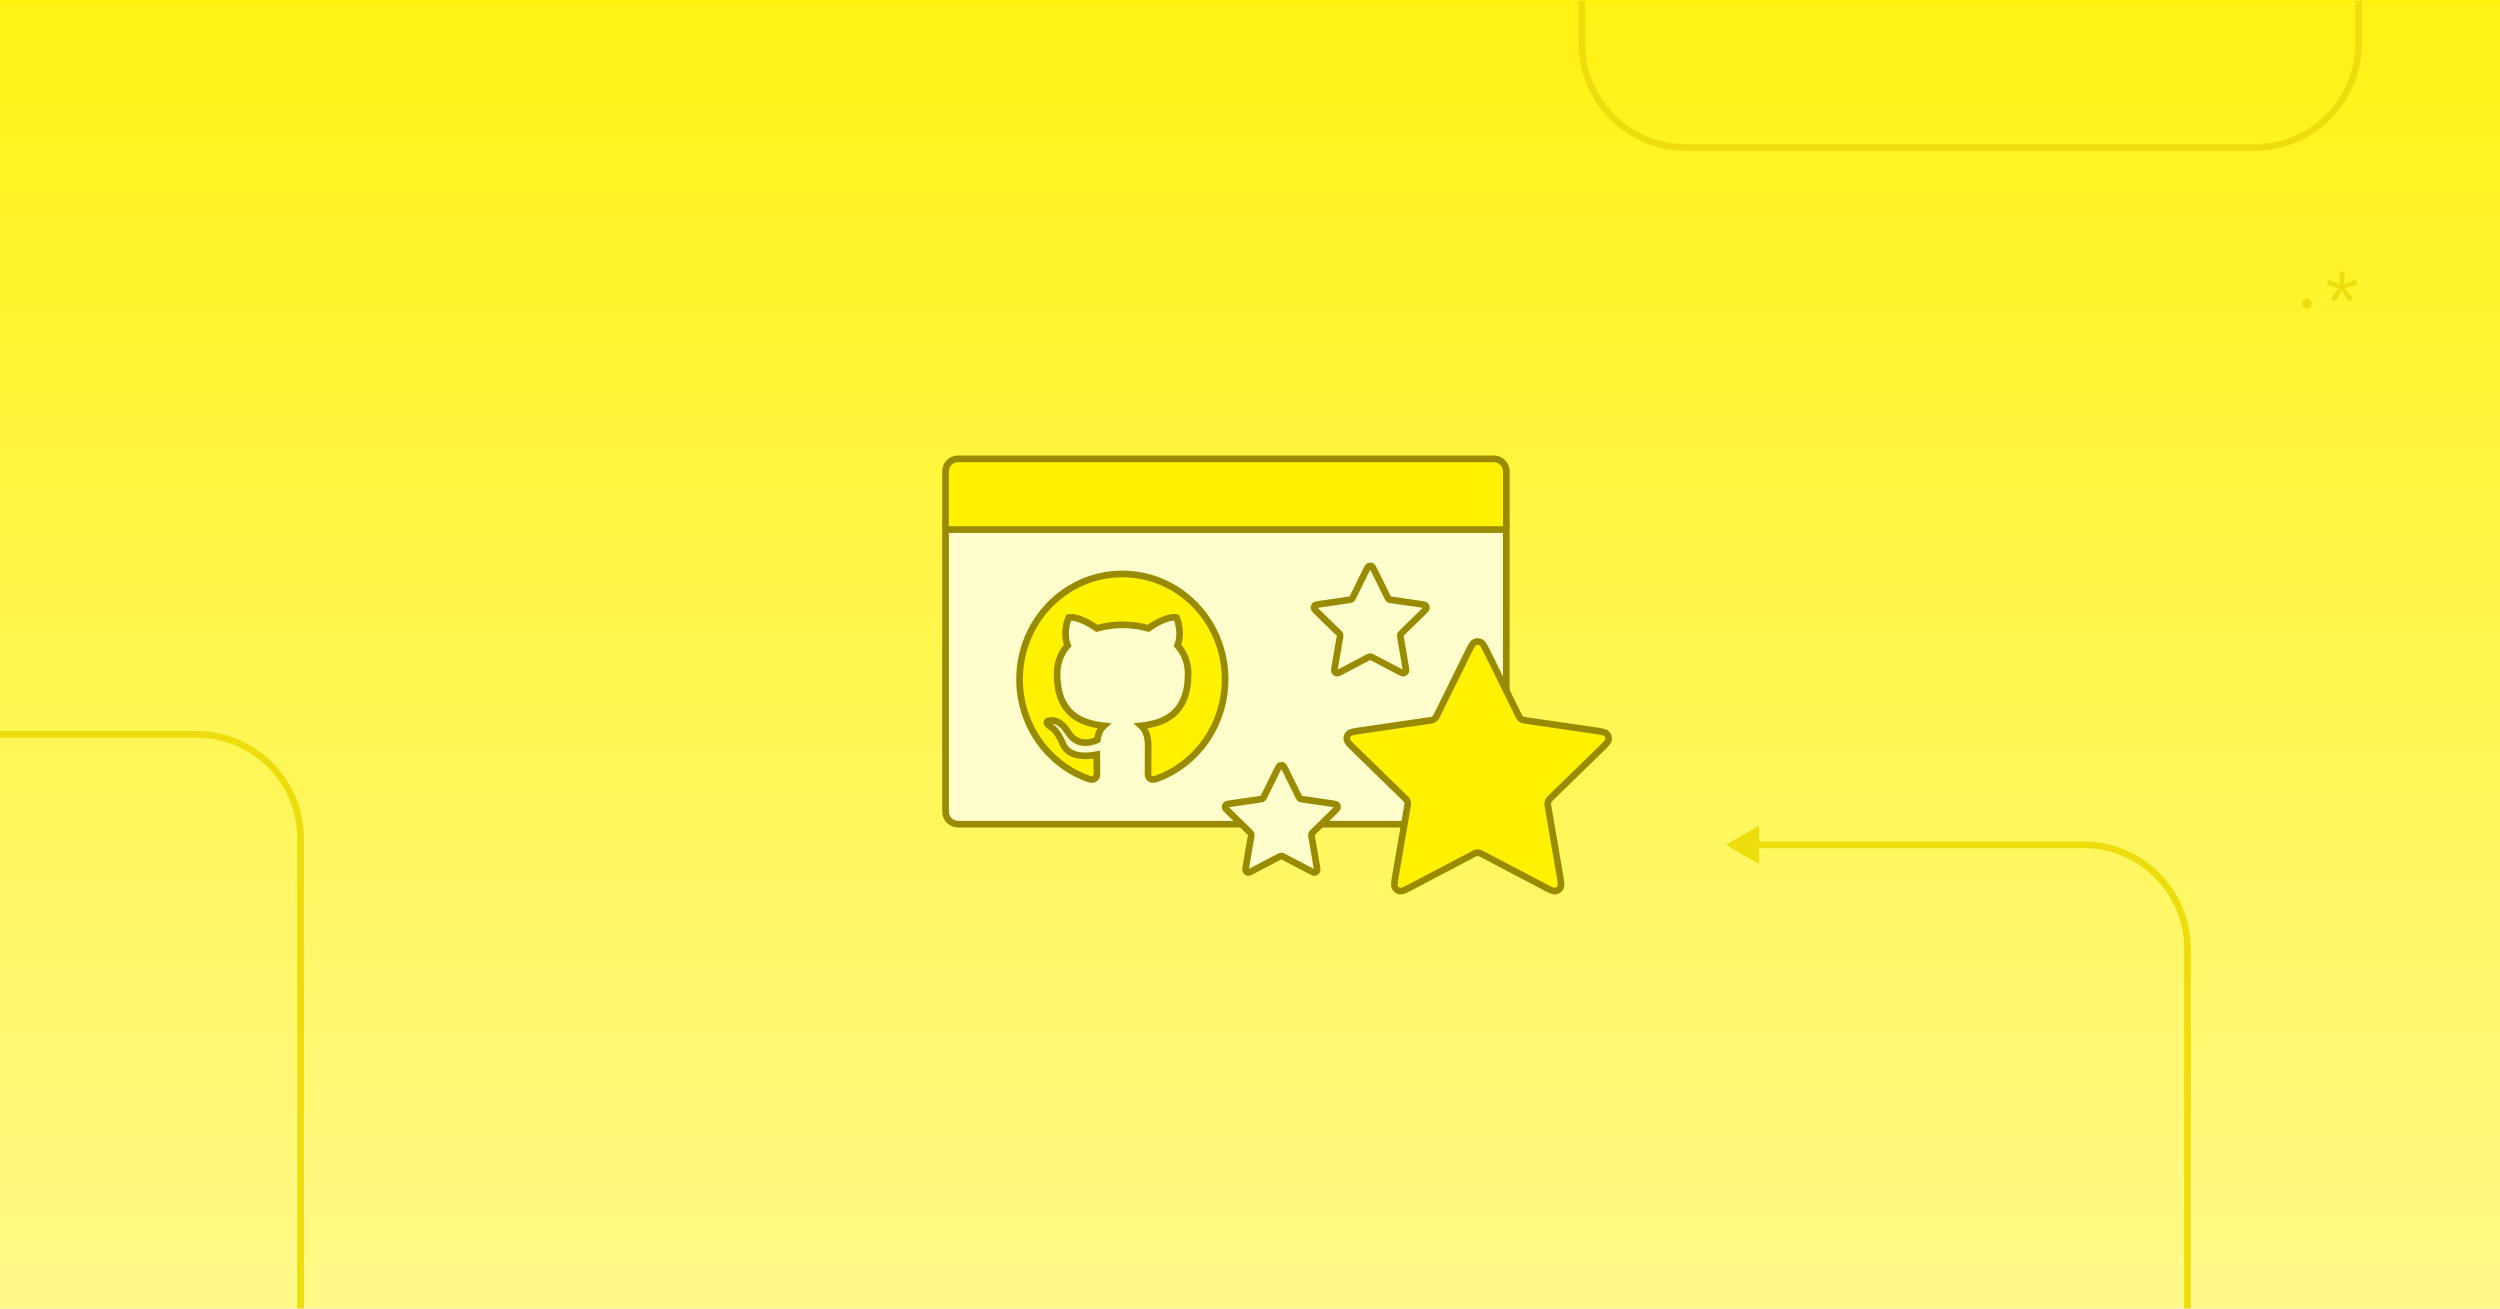
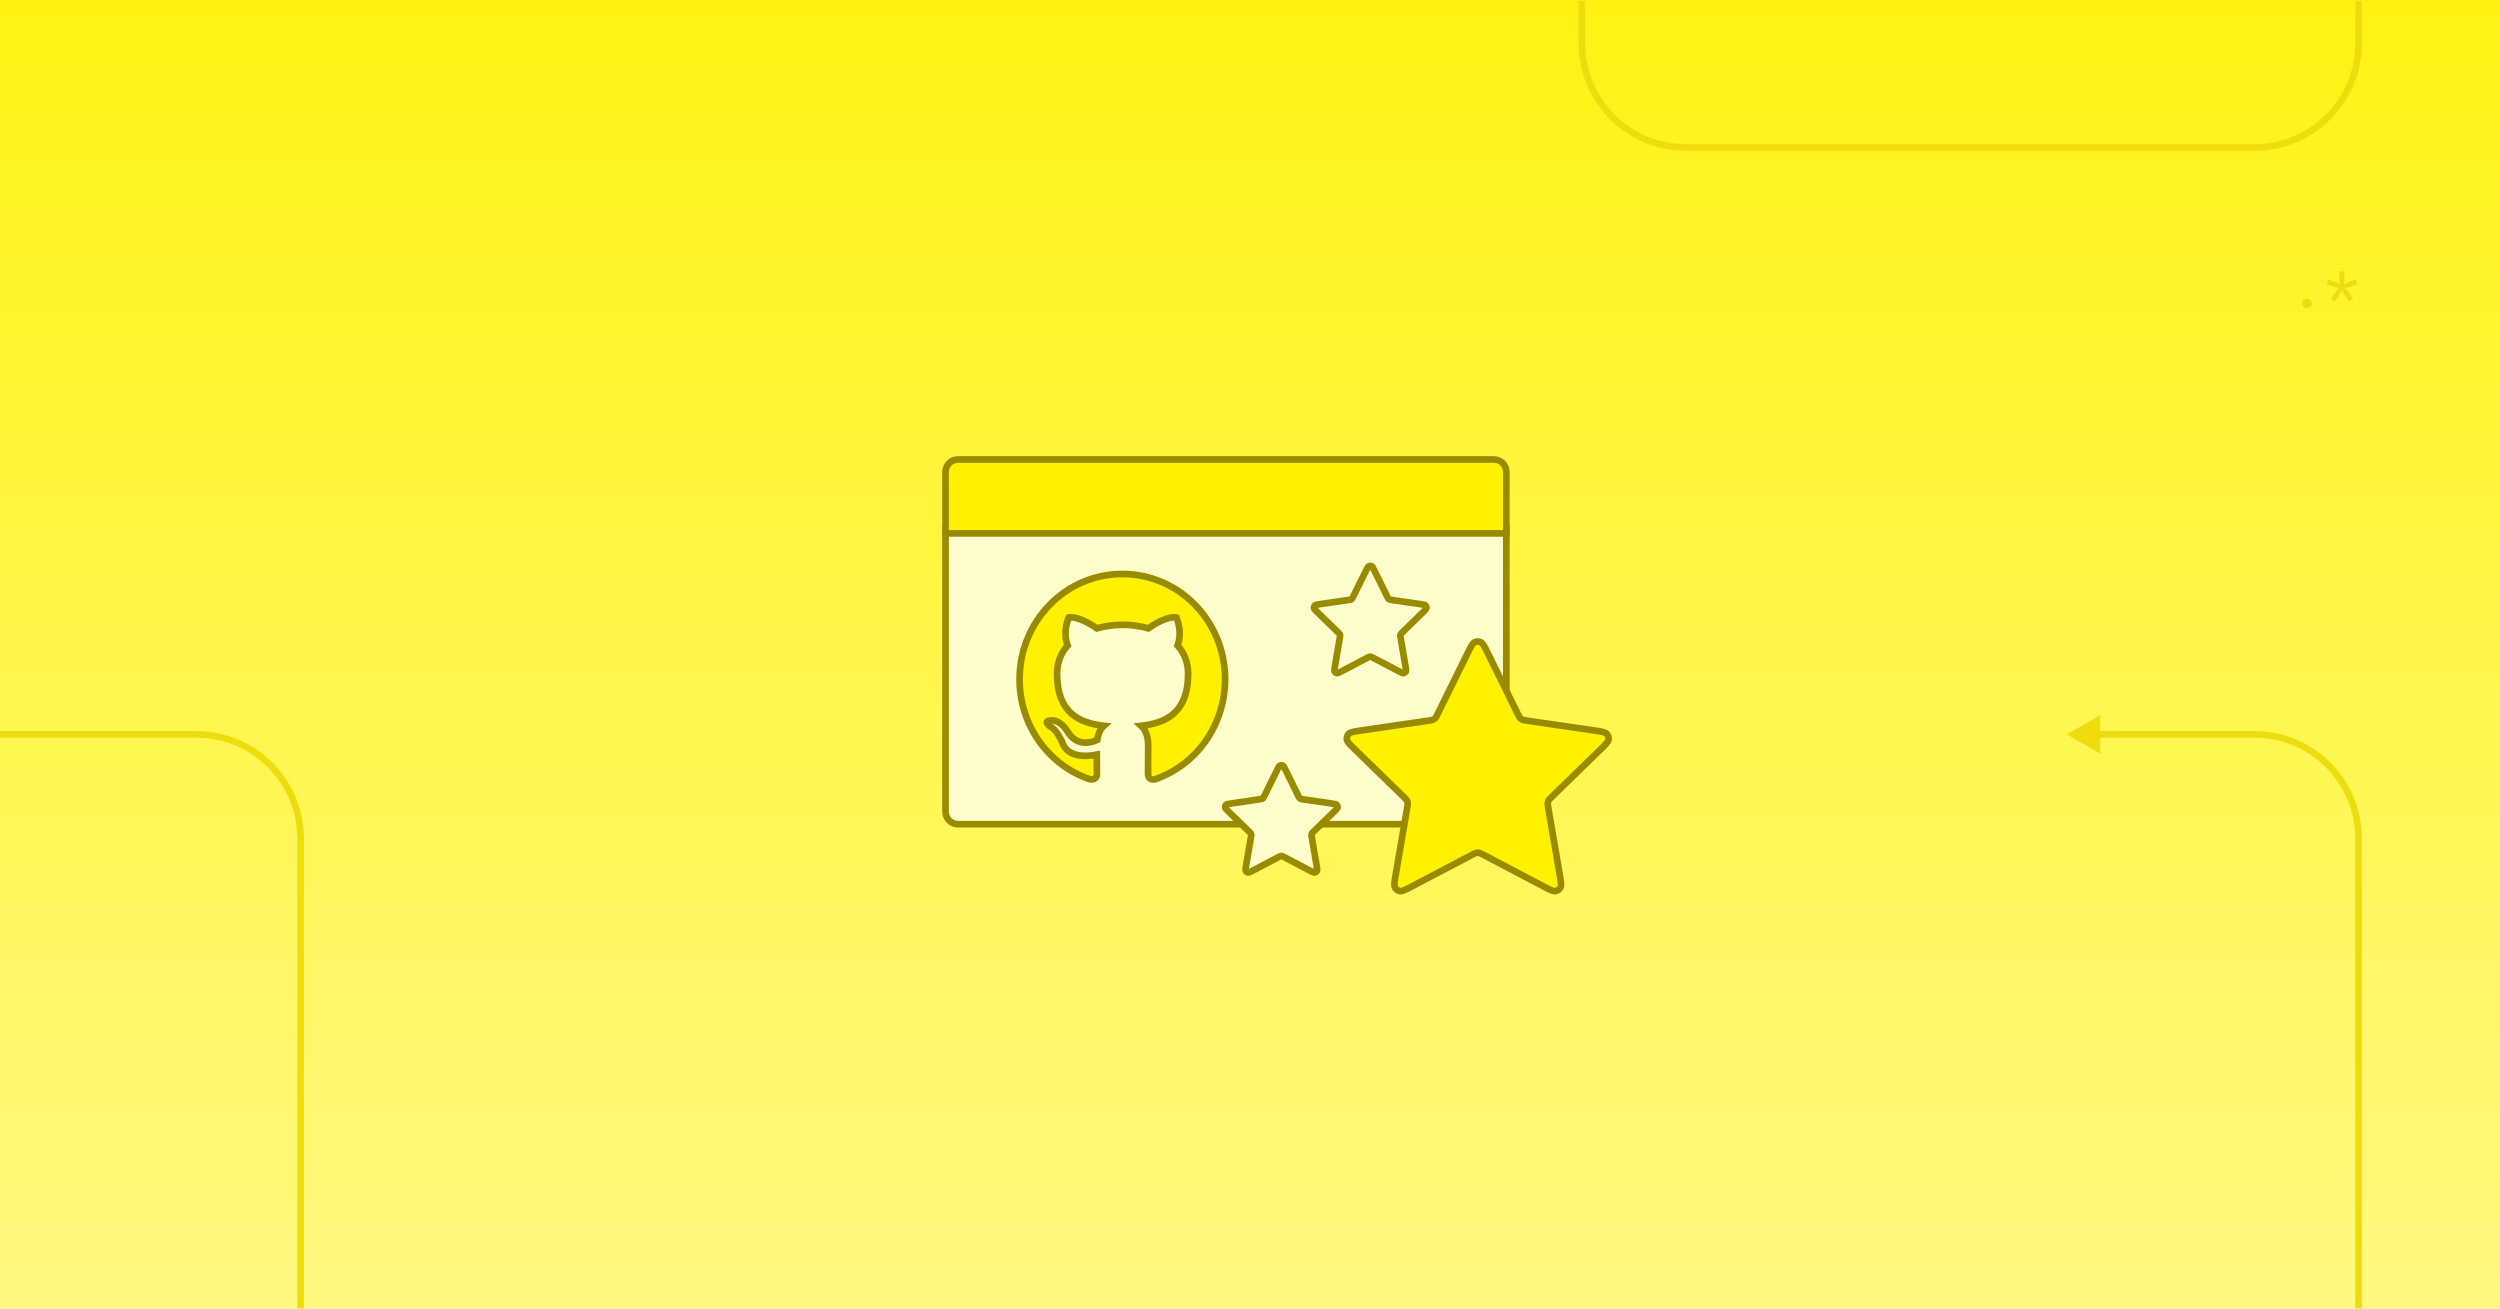
- <svg xmlns="http://www.w3.org/2000/svg" width="1200" height="628" fill="none" viewBox="0 0 1200 628">
-   <style id="thin-strokes">@media (min-width: 500px) { [stroke-width="3.2"] { stroke-width: 2; } }</style>
-   <linearGradient id="a" x1="589" x2="586.026" y1="-32.315" y2="764.571" gradientUnits="userSpaceOnUse">
-     <stop offset="0" stop-color="#fdef00" />
-     <stop offset=".939" stop-color="#fffaa3" />
-   </linearGradient>
-   <linearGradient id="b" x1="587" x2="587" y1="-103.981" y2="767.01" gradientUnits="userSpaceOnUse">
-     <stop offset="0" stop-color="#fff100" />
-     <stop offset=".939" stop-color="#fffa99" />
-   </linearGradient>
-   <clipPath id="c">
-     <path d="m0 0h1200v628h-1200z" />
-   </clipPath>
-   <clipPath id="d">
-     <path d="m0 .5h1200v630h-1200z" />
-   </clipPath>
-   <g clip-path="url(#c)">
-     <path fill="url(#a)" d="m0 0h1200v628h-1200z" />
-     <g clip-path="url(#d)">
-       <path fill="url(#b)" d="m0 0h1200v630h-1200z" transform="translate(0 .5)" />
-       <path fill="#eddd0c" d="m1048.4 715.565v1.6h3.2v-1.6h-1.6zm-220.012-310.065 16 9.238v-18.476zm221.612 50h-1.6zm0 260.065h1.6v-260.065h-1.6-1.6v260.065zm-50-310.065v-1.6h-157.212v1.6 1.6h157.212zm50 50h1.6c0-28.498-23.1-51.6-51.6-51.6v1.6 1.6c26.73 0 48.4 21.67 48.4 48.4z" />
-       <path stroke="#eddd0c" stroke-linejoin="round" stroke-width="3.2" d="m759.298-47.042v67.836c0 27.614 22.386 50 50 50h272.822c27.62 0 50-22.386 50-50v-67.837" />
-       <path stroke="#eddd0c" stroke-linejoin="round" stroke-width="3.2" d="m-39.606 352.5h133.889c27.614 0 50 22.386 50 50v262.5" />
-       <path fill="#eddd0c" d="m1107.32 147.936c-.69 0-1.25-.205-1.68-.616-.41-.41-.61-.942-.61-1.596 0-.69.2-1.25.61-1.68.43-.429.99-.644 1.68-.644.7 0 1.25.215 1.66.644.43.43.64.99.64 1.68 0 .654-.21 1.186-.64 1.596-.41.411-.96.616-1.66.616zm13.35-3.164-1.93-1.372 1.82-2.604c.24-.336.57-.746.98-1.232.43-.485.83-.914 1.2-1.288-.52-.074-1.07-.186-1.65-.336-.58-.149-1.04-.289-1.37-.42l-3-1.12.79-2.212 3.02 1.12c.32.112.74.29 1.26.532.52.243 1 .495 1.43.756-.1-.485-.17-.98-.23-1.484-.03-.522-.05-.961-.05-1.316v-3.5h2.35v3.5c0 .355-.03.794-.08 1.316-.06.504-.13.999-.23 1.484.45-.261.93-.513 1.43-.756.52-.242.95-.42 1.29-.532l3.02-1.12.79 2.212-3 1.12c-.34.131-.79.271-1.37.42-.58.15-1.13.262-1.65.336.37.374.77.812 1.2 1.316.43.486.76.887.98 1.204l1.82 2.604-1.93 1.372-1.82-2.632c-.23-.317-.5-.756-.81-1.316-.32-.56-.59-1.082-.82-1.568-.22.486-.49 1.008-.81 1.568-.32.542-.59.98-.81 1.316z" />
+ <svg xmlns="http://www.w3.org/2000/svg" width="1200" height="628" viewBox="0 0 1200 628" fill="none">
+   <g clip-path="url(#clip0_16964_40057)">
+     <rect width="1200" height="628" fill="url(#paint0_linear_16964_40057)" />
+     <g clip-path="url(#clip1_16964_40057)">
+       <rect width="1200" height="630" transform="translate(0 0.5)" fill="url(#paint1_linear_16964_40057)" />
+       <path d="M759.298 -47.043L759.298 20.793C759.298 48.407 781.684 70.793 809.298 70.793L1082.12 70.793C1109.74 70.793 1132.12 48.407 1132.12 20.793L1132.12 -47.044" stroke-width="3.2" stroke-linejoin="round" stroke="#EDDD0C" />
+       <path d="M-39.606 352.5L94.283 352.5C121.897 352.5 144.283 374.886 144.283 402.5L144.283 665" stroke-width="3.2" stroke-linejoin="round" stroke="#EDDD0C" />
+       <path d="M1107.33 147.935C1106.64 147.935 1106.08 147.73 1105.65 147.319C1105.24 146.909 1105.03 146.377 1105.03 145.723C1105.03 145.033 1105.24 144.473 1105.65 144.043C1106.08 143.614 1106.64 143.399 1107.33 143.399C1108.02 143.399 1108.57 143.614 1108.98 144.043C1109.41 144.473 1109.62 145.033 1109.62 145.723C1109.62 146.377 1109.41 146.909 1108.98 147.319C1108.57 147.73 1108.02 147.935 1107.33 147.935ZM1120.67 144.771L1118.74 143.399L1120.56 140.795C1120.8 140.459 1121.13 140.049 1121.54 139.563C1121.97 139.078 1122.37 138.649 1122.74 138.275C1122.22 138.201 1121.67 138.089 1121.09 137.939C1120.51 137.79 1120.05 137.65 1119.72 137.519L1116.72 136.399L1117.51 134.187L1120.53 135.307C1120.85 135.419 1121.27 135.597 1121.79 135.839C1122.31 136.082 1122.79 136.334 1123.22 136.595C1123.13 136.11 1123.05 135.615 1122.99 135.111C1122.96 134.589 1122.94 134.15 1122.94 133.795V130.295H1125.29V133.795C1125.29 134.15 1125.26 134.589 1125.21 135.111C1125.15 135.615 1125.08 136.11 1124.98 136.595C1125.43 136.334 1125.91 136.082 1126.41 135.839C1126.93 135.597 1127.36 135.419 1127.7 135.307L1130.72 134.187L1131.51 136.399L1128.51 137.519C1128.17 137.65 1127.72 137.79 1127.14 137.939C1126.56 138.089 1126.01 138.201 1125.49 138.275C1125.86 138.649 1126.26 139.087 1126.69 139.591C1127.12 140.077 1127.45 140.478 1127.67 140.795L1129.49 143.399L1127.56 144.771L1125.74 142.139C1125.51 141.822 1125.24 141.383 1124.93 140.823C1124.61 140.263 1124.34 139.741 1124.11 139.255C1123.89 139.741 1123.62 140.263 1123.3 140.823C1122.99 141.365 1122.71 141.803 1122.49 142.139L1120.67 144.771Z" fill="#EDDD0C" />
+       <path d="M1132.12 402.5L1130.52 402.5V402.5L1132.12 402.5ZM1082.12 352.5L1082.12 354.1V354.1L1082.12 352.5ZM1132.12 795.355L1133.72 795.355L1133.72 402.5L1132.12 402.5L1130.52 402.5L1130.52 795.355L1132.12 795.355ZM1082.12 352.5L1082.12 350.9L1006.47 350.9L1006.47 352.5L1006.47 354.1L1082.12 354.1L1082.12 352.5ZM1132.12 402.5L1133.72 402.5C1133.72 374.002 1110.62 350.9 1082.12 350.9L1082.12 352.5L1082.12 354.1C1108.85 354.1 1130.52 375.769 1130.52 402.5L1132.12 402.5ZM992.073 352.5L1008.07 361.737L1008.07 343.262L992.073 352.5Z" fill="#EDDD0C" />
    </g>
-     <path fill="#fffdcc" stroke="#998b00" stroke-miterlimit="10" stroke-width="3.2" d="m453.859 389.603v-135.863h269.175v135.863c0 3.313-2.686 6-6 6h-235.287-21.888c-3.313 0-6-2.687-6-6z" />
-     <path fill="#fff100" d="m717.034 220.254c3.314 0 6 2.686 6 6v25.95c0 1.105-.895 2-2 2h-265.175c-1.104 0-2-.895-2-2v-25.95c0-3.314 2.687-6 6-6z" />
-     <path fill="#998b00" d="m453.859 226.254h-1.6zm6-6v-1.6zm257.175 0v1.6c2.43 0 4.4 1.97 4.4 4.4h1.6 1.6c0-4.197-3.402-7.6-7.6-7.6zm6 6h-1.6v25.95h1.6 1.6v-25.95zm-2 27.95v-1.6h-265.175v1.6 1.6h265.175zm-267.175-2h1.6v-25.95h-1.6-1.6v25.95zm0-25.95h1.6c0-2.43 1.97-4.4 4.4-4.4v-1.6-1.6c-4.197 0-7.6 3.403-7.6 7.6zm6-6v1.6h257.175v-1.6-1.6h-257.175zm-4 33.95v-1.6c-.221 0-.4-.179-.4-.4h-1.6-1.6c0 1.988 1.612 3.6 3.6 3.6zm267.175-2h-1.6c0 .221-.179.4-.4.4v1.6 1.6c1.988 0 3.6-1.612 3.6-3.6z" />
-     <g stroke="#998b00" stroke-miterlimit="10" stroke-width="3.2">
-       <path fill="#fff100" d="m704.521 313.421c1.537-3.113 2.305-4.67 3.348-5.167.907-.432 1.962-.432 2.869 0 1.043.497 1.811 2.054 3.348 5.167l14.578 29.533c.453.919.68 1.378 1.012 1.735.293.316.645.572 1.036.754.442.205.949.279 1.963.428l32.608 4.766c3.434.502 5.151.753 5.946 1.591.691.73 1.016 1.733.884 2.729-.151 1.146-1.394 2.356-3.88 4.778l-23.587 22.973c-.735.716-1.103 1.074-1.34 1.501-.21.377-.345.791-.397 1.22-.058.484.029.99.202 2.001l5.565 32.45c.587 3.422.881 5.133.329 6.149-.48.883-1.333 1.503-2.321 1.686-1.136.211-2.673-.597-5.747-2.214l-29.151-15.33c-.908-.478-1.363-.717-1.841-.81-.424-.083-.859-.083-1.283 0-.478.093-.933.332-1.841.81l-29.151 15.33c-3.074 1.617-4.611 2.425-5.747 2.214-.988-.183-1.841-.803-2.321-1.686-.552-1.016-.258-2.727.329-6.149l5.565-32.45c.173-1.011.26-1.517.202-2.001-.052-.429-.187-.843-.397-1.22-.237-.427-.605-.785-1.34-1.501l-23.587-22.973c-2.486-2.422-3.729-3.632-3.88-4.778-.132-.996.193-1.999.884-2.729.795-.838 2.512-1.089 5.946-1.591l32.608-4.766c1.014-.149 1.521-.223 1.963-.428.391-.182.743-.438 1.036-.754.332-.357.559-.816 1.012-1.735z" />
-       <path fill="#fffdcc" d="m612.991 369.676c.66-1.338.99-2.006 1.438-2.22.39-.186.843-.186 1.233 0 .448.214.778.882 1.439 2.22l6.263 12.69c.195.395.293.592.435.745.126.136.278.246.446.324.189.088.407.12.843.184l14.011 2.048c1.476.216 2.213.323 2.555.684.297.313.437.744.38 1.172-.065.493-.599 1.013-1.667 2.053l-10.135 9.871c-.316.308-.474.462-.576.645-.09.162-.148.34-.17.524-.026.208.012.426.086.861l2.392 13.942c.252 1.471.378 2.206.141 2.643-.206.379-.573.646-.998.724-.488.091-1.148-.256-2.469-.951l-12.526-6.587c-.39-.205-.585-.308-.791-.348-.182-.036-.369-.036-.551 0-.206.04-.401.143-.791.348l-12.526 6.587c-1.321.695-1.981 1.042-2.469.951-.425-.078-.791-.345-.998-.724-.237-.437-.11-1.172.142-2.643l2.391-13.942c.075-.435.112-.653.087-.861-.023-.184-.081-.362-.171-.524-.102-.183-.26-.337-.576-.645l-10.134-9.871c-1.069-1.04-1.603-1.56-1.668-2.053-.056-.428.083-.859.38-1.172.342-.361 1.08-.468 2.555-.684l14.011-2.048c.436-.064.654-.096.844-.184.168-.078.319-.188.445-.324.142-.153.24-.35.435-.745z" />
-       <path fill="#fffdcc" d="m655.647 273.988c.66-1.337.99-2.006 1.438-2.22.39-.186.843-.186 1.233 0 .448.214.779.883 1.439 2.22l6.264 12.69c.195.395.292.593.434.746.127.136.278.246.446.324.19.088.407.12.843.183l14.011 2.048c1.476.216 2.214.324 2.555.684.297.314.437.745.38 1.173-.065.492-.599 1.012-1.667 2.053l-10.135 9.871c-.316.308-.474.462-.576.645-.09.162-.148.34-.17.524-.025.208.012.425.086.86l2.392 13.943c.252 1.47.378 2.206.141 2.642-.206.38-.573.646-.997.725-.489.09-1.149-.257-2.47-.951l-12.525-6.588c-.391-.205-.586-.308-.791-.348-.182-.036-.37-.036-.552 0-.205.04-.4.143-.791.348l-12.526 6.588c-1.32.694-1.981 1.041-2.469.951-.425-.079-.791-.345-.997-.725-.237-.436-.111-1.172.141-2.642l2.391-13.943c.075-.435.112-.652.087-.86-.022-.184-.08-.362-.171-.524-.101-.183-.259-.337-.575-.645l-10.135-9.871c-1.068-1.041-1.602-1.561-1.667-2.053-.057-.428.083-.859.38-1.173.341-.36 1.079-.468 2.554-.684l14.012-2.048c.435-.063.653-.095.843-.183.168-.078.319-.188.445-.324.143-.153.24-.351.435-.746z" />
-     </g>
-     <path fill="#fff100" d="m538.723 275.504c-27.254 0-49.328 22.632-49.328 50.574-.009 10.617 3.244 20.968 9.298 29.581 6.054 8.614 14.601 15.053 24.427 18.404 2.467.44 3.394-1.077 3.394-2.407 0-1.199-.064-5.179-.064-9.417-12.391 2.342-15.598-3.095-16.584-5.942-.558-1.457-2.96-5.943-5.056-7.147-1.727-.945-4.193-3.287-.065-3.348 3.887-.065 6.66 3.667 7.587 5.184 4.44 7.647 11.528 5.498 14.364 4.173.434-3.288 1.727-5.498 3.148-6.762-10.976-1.265-22.445-5.629-22.445-24.974 0-5.502 1.909-10.049 5.056-13.589-.493-1.265-2.219-6.448.494-13.402 0 0 4.128-1.331 13.565 5.178 4.016-1.139 8.165-1.713 12.332-1.704 4.193 0 8.386.567 12.332 1.704 9.436-6.574 13.565-5.178 13.565-5.178 2.713 6.954.987 12.137.493 13.402 3.143 3.54 5.056 8.026 5.056 13.589 0 19.411-11.527 23.709-22.503 24.974 1.786 1.578 3.33 4.612 3.33 9.356 0 6.762-.064 12.199-.064 13.908 0 1.325.927 2.903 3.393 2.397 9.79-3.393 18.295-9.846 24.322-18.452 6.026-8.607 9.27-18.933 9.276-29.528 0-27.942-22.075-50.574-49.328-50.574" />
-     <path stroke="#998b00" stroke-linecap="round" stroke-miterlimit="10" stroke-width="3.2" d="m538.723 275.504c-27.254 0-49.328 22.632-49.328 50.574-.009 10.617 3.244 20.968 9.298 29.581 6.054 8.614 14.601 15.053 24.427 18.404 2.467.44 3.394-1.077 3.394-2.407 0-1.199-.064-5.179-.064-9.417-12.391 2.342-15.598-3.095-16.584-5.942-.558-1.457-2.96-5.943-5.056-7.147-1.727-.945-4.193-3.287-.065-3.348 3.887-.065 6.66 3.667 7.587 5.184 4.44 7.647 11.528 5.498 14.364 4.173.434-3.288 1.727-5.498 3.148-6.762-10.976-1.265-22.445-5.629-22.445-24.974 0-5.502 1.909-10.049 5.056-13.589-.493-1.265-2.219-6.448.494-13.402 0 0 4.128-1.331 13.565 5.178 4.016-1.139 8.165-1.713 12.332-1.704 4.193 0 8.386.567 12.332 1.704 9.436-6.574 13.565-5.178 13.565-5.178 2.713 6.954.987 12.137.493 13.402 3.143 3.54 5.056 8.026 5.056 13.589 0 19.411-11.527 23.709-22.503 24.974 1.786 1.578 3.33 4.612 3.33 9.356 0 6.762-.064 12.199-.064 13.908 0 1.325.927 2.903 3.393 2.397 9.79-3.393 18.295-9.846 24.322-18.452 6.026-8.607 9.27-18.933 9.276-29.528 0-27.942-22.075-50.574-49.328-50.574" />
+     <path d="M453.859 389.602V253.739H723.034V389.602C723.034 392.915 720.348 395.602 717.034 395.602H481.747H459.859C456.546 395.602 453.859 392.915 453.859 389.602Z" fill="#FFFDCC" stroke-width="3.2" stroke-miterlimit="10" stroke="#998B00" />
+     <path d="M704.521 313.421C706.058 310.308 706.826 308.751 707.869 308.254C708.776 307.822 709.831 307.822 710.738 308.254C711.781 308.751 712.549 310.308 714.086 313.421L728.664 342.954C729.117 343.873 729.344 344.332 729.676 344.689C729.969 345.005 730.321 345.261 730.712 345.443C731.154 345.648 731.661 345.722 732.675 345.871L765.283 350.637C768.717 351.139 770.434 351.39 771.229 352.228C771.92 352.958 772.245 353.961 772.113 354.957C771.962 356.103 770.719 357.313 768.233 359.735L744.646 382.708C743.911 383.424 743.543 383.782 743.306 384.209C743.096 384.586 742.961 385 742.909 385.429C742.851 385.913 742.938 386.419 743.111 387.43L748.676 419.88C749.263 423.302 749.557 425.013 749.005 426.029C748.525 426.912 747.672 427.532 746.684 427.715C745.548 427.926 744.011 427.118 740.937 425.501L711.786 410.171C710.878 409.693 710.423 409.454 709.945 409.361C709.521 409.278 709.086 409.278 708.662 409.361C708.184 409.454 707.729 409.693 706.821 410.171L677.67 425.501C674.596 427.118 673.059 427.926 671.923 427.715C670.935 427.532 670.082 426.912 669.602 426.029C669.05 425.013 669.344 423.302 669.931 419.88L675.496 387.43C675.669 386.419 675.756 385.913 675.698 385.429C675.646 385 675.511 384.586 675.301 384.209C675.064 383.782 674.696 383.424 673.961 382.708L650.374 359.735C647.888 357.313 646.645 356.103 646.494 354.957C646.362 353.961 646.687 352.958 647.378 352.228C648.173 351.39 649.89 351.139 653.324 350.637L685.932 345.871C686.946 345.722 687.453 345.648 687.895 345.443C688.286 345.261 688.638 345.005 688.931 344.689C689.263 344.332 689.49 343.873 689.943 342.954L704.521 313.421Z" fill="#FFF100" stroke-width="3.2" stroke-miterlimit="10" stroke="#998B00" />
+     <path d="M612.991 369.676C613.651 368.338 613.981 367.67 614.429 367.456C614.819 367.27 615.272 367.27 615.662 367.456C616.11 367.67 616.44 368.338 617.101 369.676L623.364 382.366C623.559 382.761 623.657 382.958 623.799 383.111C623.925 383.247 624.077 383.357 624.245 383.435C624.434 383.523 624.652 383.555 625.088 383.619L639.099 385.667C640.575 385.883 641.312 385.99 641.654 386.351C641.951 386.664 642.091 387.095 642.034 387.523C641.969 388.016 641.435 388.536 640.367 389.576L630.232 399.447C629.916 399.755 629.758 399.909 629.656 400.092C629.566 400.254 629.508 400.432 629.486 400.616C629.46 400.824 629.498 401.042 629.572 401.477L631.964 415.419C632.216 416.89 632.342 417.625 632.105 418.062C631.899 418.441 631.532 418.708 631.107 418.786C630.619 418.877 629.959 418.53 628.638 417.835L616.112 411.248C615.722 411.043 615.527 410.94 615.321 410.9C615.139 410.864 614.952 410.864 614.77 410.9C614.564 410.94 614.369 411.043 613.979 411.248L601.453 417.835C600.132 418.53 599.472 418.877 598.984 418.786C598.559 418.708 598.193 418.441 597.986 418.062C597.749 417.625 597.876 416.89 598.128 415.419L600.519 401.477C600.594 401.042 600.631 400.824 600.606 400.616C600.583 400.432 600.525 400.254 600.435 400.092C600.333 399.909 600.175 399.755 599.859 399.447L589.725 389.576C588.656 388.536 588.122 388.016 588.057 387.523C588.001 387.095 588.14 386.664 588.437 386.351C588.779 385.99 589.517 385.883 590.992 385.667L605.003 383.619C605.439 383.555 605.657 383.523 605.847 383.435C606.015 383.357 606.166 383.247 606.292 383.111C606.434 382.958 606.532 382.761 606.727 382.366L612.991 369.676Z" fill="#FFFDCC" stroke-width="3.2" stroke-miterlimit="10" stroke="#998B00" />
+     <path d="M655.647 273.988C656.307 272.651 656.637 271.982 657.085 271.768C657.475 271.582 657.928 271.582 658.318 271.768C658.766 271.982 659.097 272.651 659.757 273.988L666.021 286.678C666.216 287.073 666.313 287.271 666.455 287.424C666.582 287.56 666.733 287.67 666.901 287.748C667.091 287.836 667.308 287.868 667.744 287.931L681.755 289.979C683.231 290.195 683.969 290.303 684.31 290.663C684.607 290.977 684.747 291.408 684.69 291.836C684.625 292.328 684.091 292.848 683.023 293.889L672.888 303.76C672.572 304.068 672.414 304.222 672.312 304.405C672.222 304.567 672.164 304.745 672.142 304.929C672.117 305.137 672.154 305.354 672.228 305.789L674.62 319.732C674.872 321.202 674.998 321.938 674.761 322.374C674.555 322.754 674.188 323.02 673.764 323.099C673.275 323.189 672.615 322.842 671.294 322.148L658.769 315.56C658.378 315.355 658.183 315.252 657.978 315.212C657.796 315.176 657.608 315.176 657.426 315.212C657.221 315.252 657.026 315.355 656.635 315.56L644.109 322.148C642.789 322.842 642.128 323.189 641.64 323.099C641.215 323.02 640.849 322.754 640.643 322.374C640.406 321.938 640.532 321.202 640.784 319.732L643.175 305.789C643.25 305.354 643.287 305.137 643.262 304.929C643.24 304.745 643.182 304.567 643.091 304.405C642.99 304.222 642.832 304.068 642.516 303.76L632.381 293.889C631.313 292.848 630.779 292.328 630.714 291.836C630.657 291.408 630.797 290.977 631.094 290.663C631.435 290.303 632.173 290.195 633.648 289.979L647.66 287.931C648.095 287.868 648.313 287.836 648.503 287.748C648.671 287.67 648.822 287.56 648.948 287.424C649.091 287.271 649.188 287.073 649.383 286.678L655.647 273.988Z" fill="#FFFDCC" stroke-width="3.2" stroke-miterlimit="10" stroke="#998B00" />
+     <path d="M538.723 275.504C511.469 275.504 489.395 298.136 489.395 326.078C489.386 336.695 492.639 347.046 498.693 355.659C504.747 364.273 513.294 370.712 523.12 374.063C525.587 374.503 526.514 372.986 526.514 371.656C526.514 370.457 526.45 366.477 526.45 362.239C514.059 364.581 510.852 359.144 509.866 356.297C509.308 354.84 506.906 350.354 504.81 349.15C503.083 348.205 500.617 345.863 504.745 345.802C508.632 345.737 511.405 349.469 512.332 350.986C516.772 358.633 523.86 356.484 526.696 355.159C527.13 351.871 528.423 349.661 529.844 348.397C518.868 347.132 507.399 342.768 507.399 323.423C507.399 317.921 509.308 313.374 512.455 309.834C511.962 308.569 510.236 303.386 512.949 296.432C512.949 296.432 517.077 295.101 526.514 301.61C530.53 300.471 534.679 299.897 538.846 299.906C543.039 299.906 547.232 300.473 551.178 301.61C560.614 295.036 564.743 296.432 564.743 296.432C567.456 303.386 565.73 308.569 565.236 309.834C568.379 313.374 570.292 317.86 570.292 323.423C570.292 342.834 558.765 347.132 547.789 348.397C549.575 349.975 551.119 353.009 551.119 357.753C551.119 364.515 551.055 369.952 551.055 371.661C551.055 372.986 551.982 374.564 554.448 374.058C564.238 370.665 572.743 364.212 578.77 355.606C584.796 346.999 588.04 336.673 588.046 326.078C588.046 298.136 565.971 275.504 538.718 275.504" fill="#FFF100" stroke-width="3.2" stroke-miterlimit="10" stroke-linecap="round" stroke="#998B00" />
+     <path d="M453.859 226.54C453.859 223.226 456.546 220.54 459.859 220.54H717.034C720.348 220.54 723.034 223.226 723.034 226.54V256.036H453.859V226.54Z" fill="#FFF100" stroke-width="3.2" stroke-miterlimit="10" stroke="#998B00" />
  </g>
+   <defs>
+     <linearGradient id="paint0_linear_16964_40057" x1="589" y1="-32.315" x2="586.026" y2="764.571" gradientUnits="userSpaceOnUse">
+       <stop stop-color="#FDEF00" />
+       <stop offset="0.939" stop-color="#FFFAA3" />
+     </linearGradient>
+     <linearGradient id="paint1_linear_16964_40057" x1="587" y1="-103.981" x2="587" y2="767.01" gradientUnits="userSpaceOnUse">
+       <stop stop-color="#FFF100" />
+       <stop offset="1" stop-color="#FFFA99" />
+     </linearGradient>
+     <clipPath id="clip0_16964_40057">
+       <rect width="1200" height="628" fill="white" />
+     </clipPath>
+     <clipPath id="clip1_16964_40057">
+       <rect width="1200" height="630" fill="white" transform="translate(0 0.5)" />
+     </clipPath>
+   </defs>
</svg>
